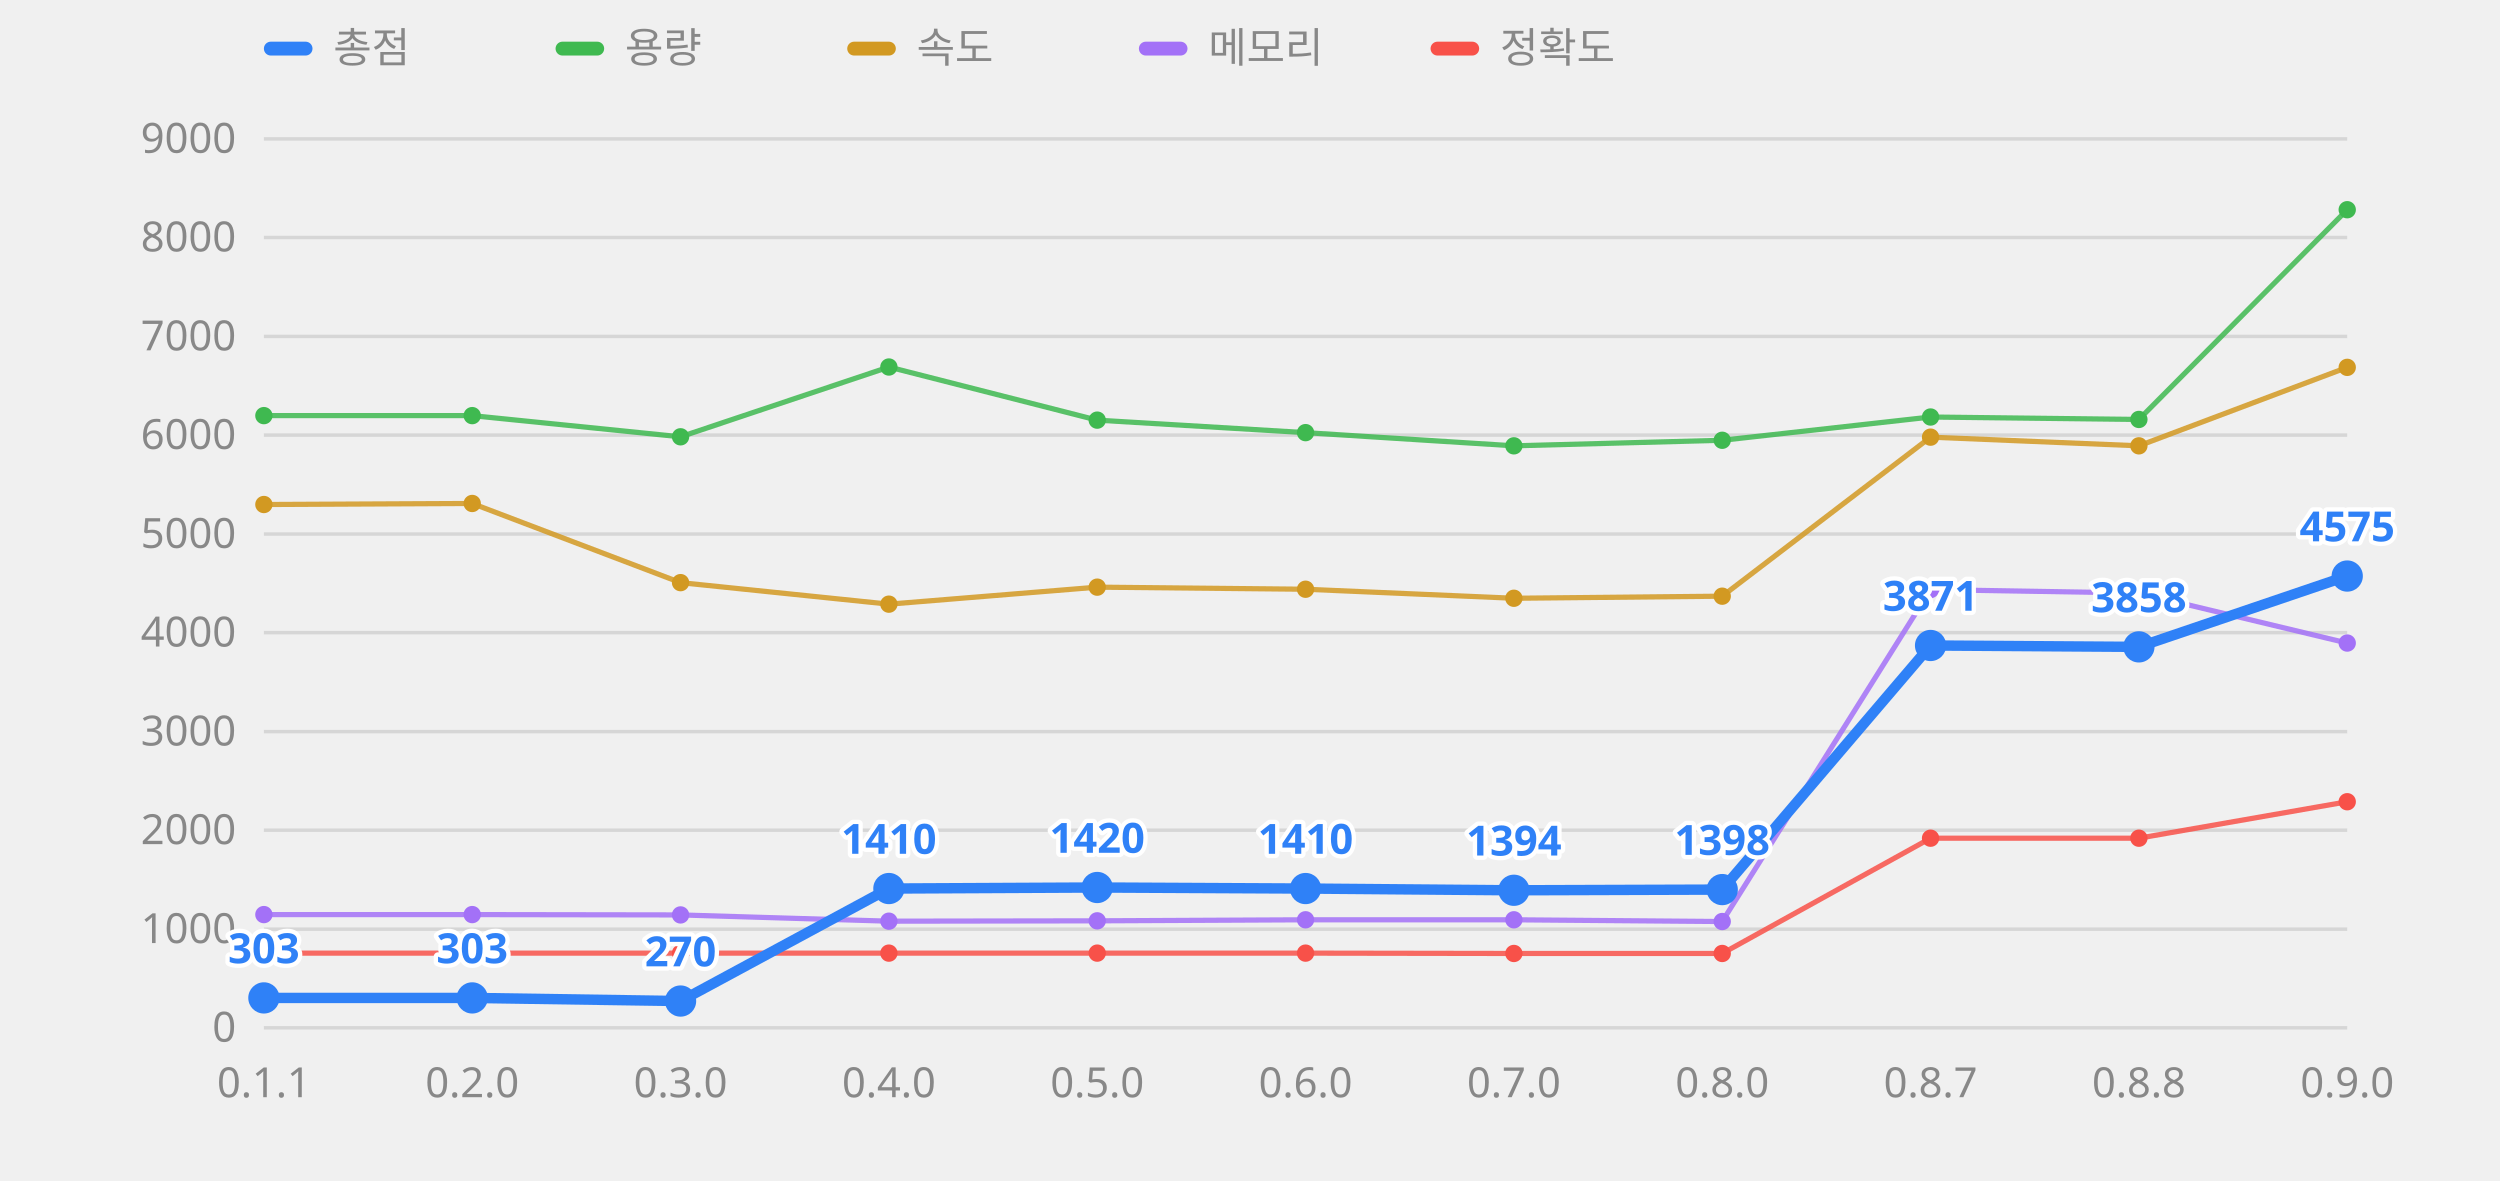
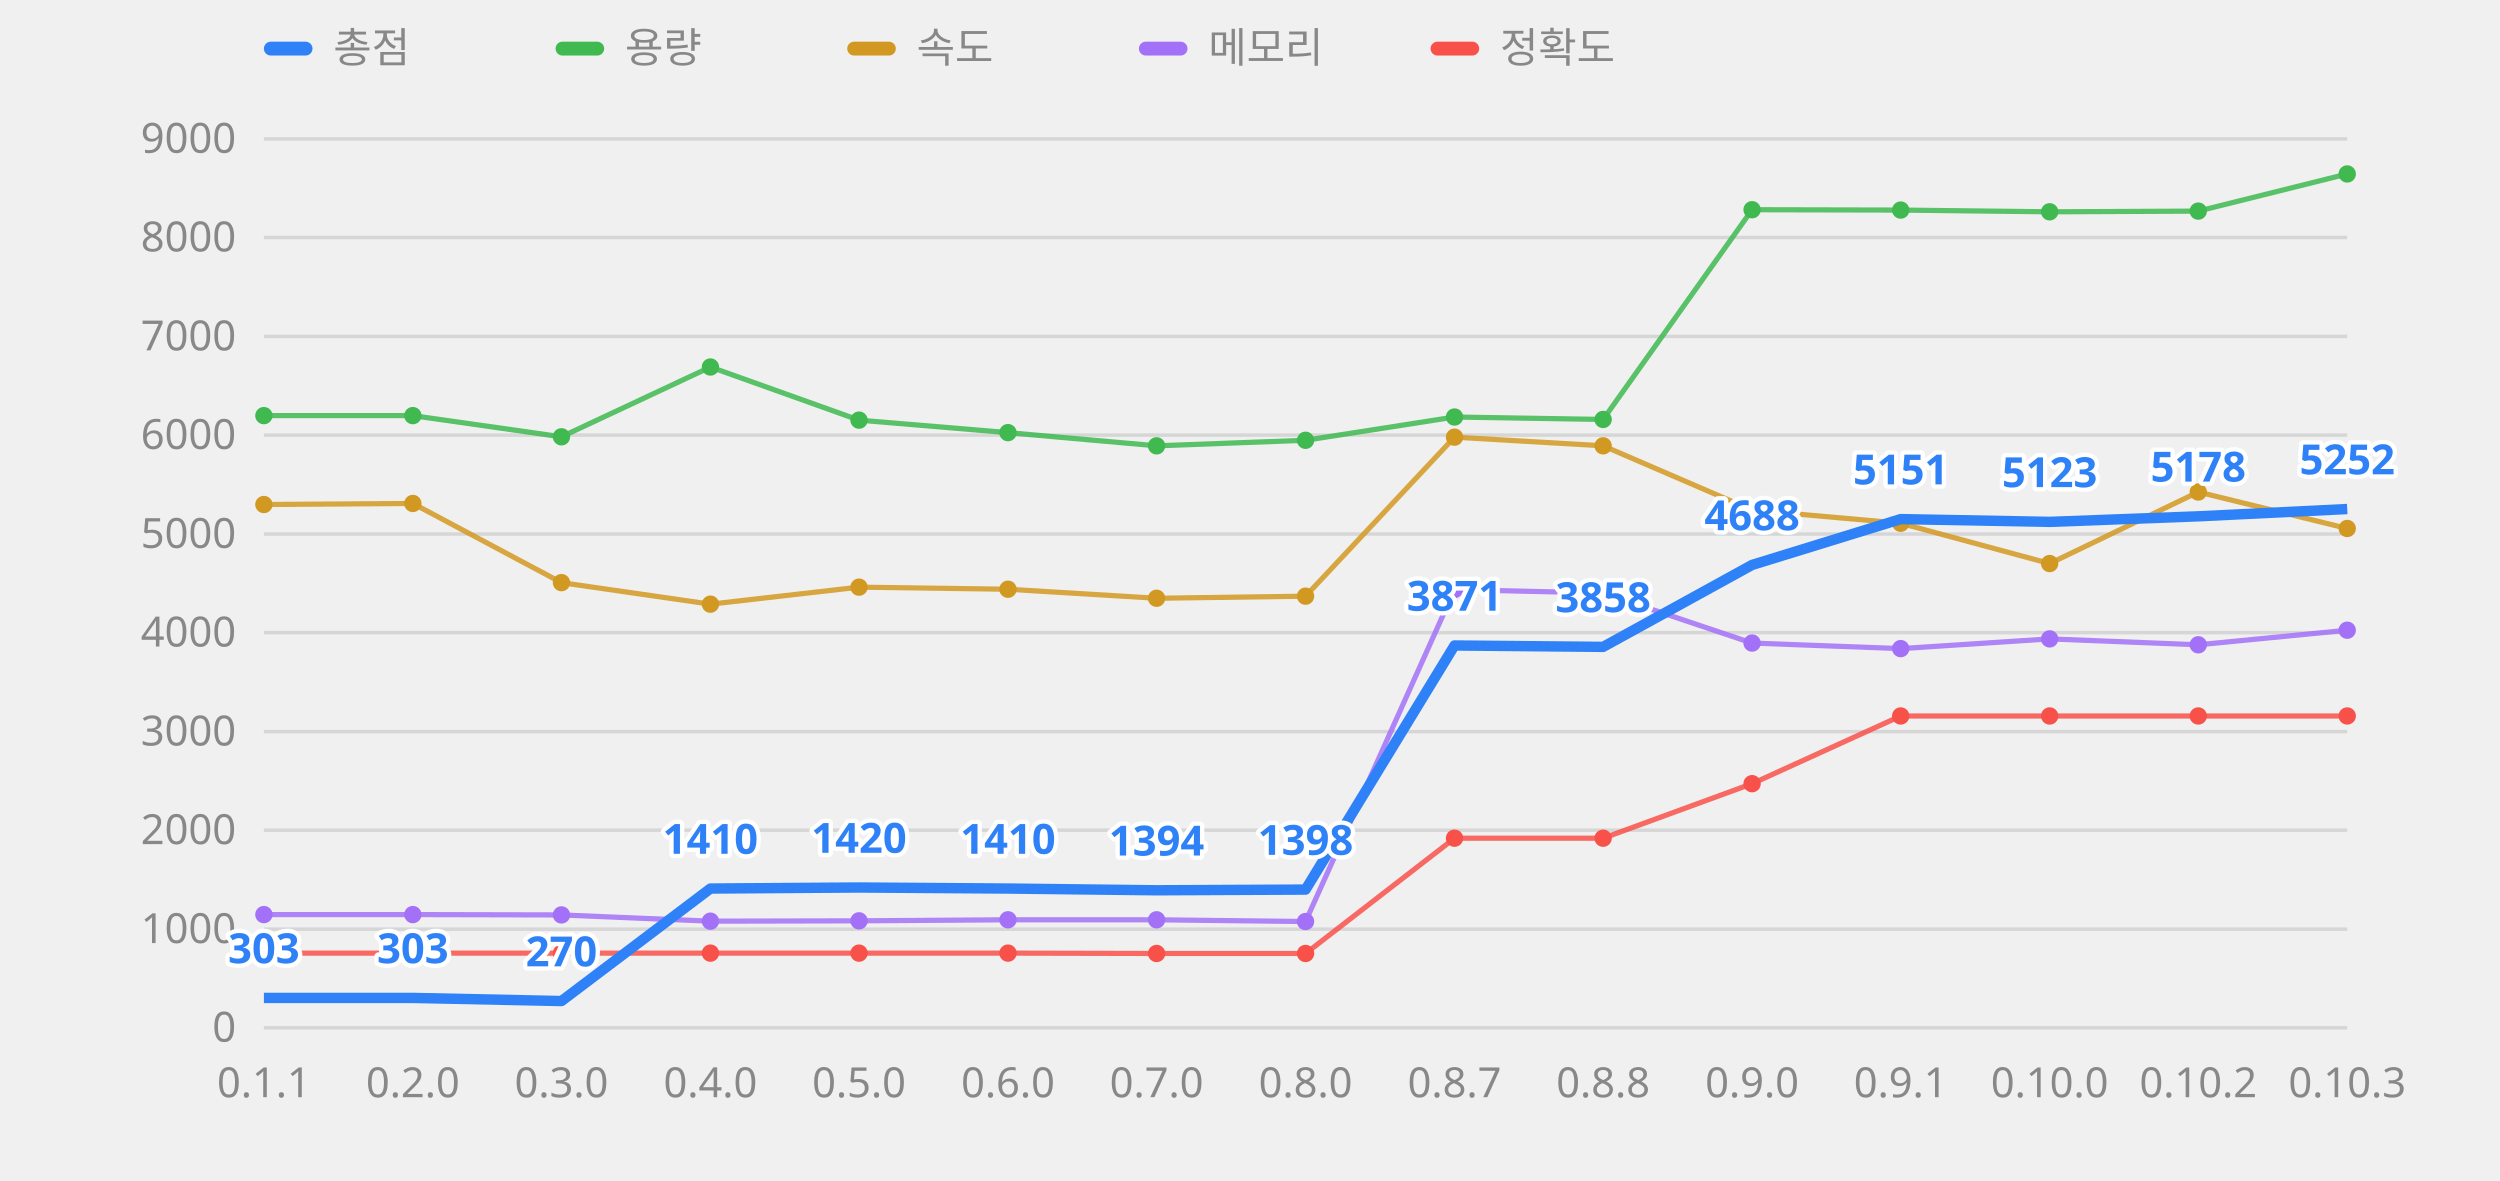
<svg xmlns="http://www.w3.org/2000/svg" viewBox="0 0 720 340" font-family="system-ui,sans-serif" font-size="12">
  <style>.h{paint-order:stroke;stroke:#fff;stroke-width:2.5px;stroke-linejoin:round}@media(prefers-color-scheme:dark){.h{stroke:#0d1117}}</style>
  <line x1="76" y1="296.0" x2="676" y2="296.0" stroke="#888" stroke-opacity=".25" />
  <text x="68" y="300.0" text-anchor="end" fill="#888">0</text>
  <line x1="76" y1="267.6" x2="676" y2="267.6" stroke="#888" stroke-opacity=".25" />
  <text x="68" y="271.6" text-anchor="end" fill="#888">1000</text>
  <line x1="76" y1="239.1" x2="676" y2="239.1" stroke="#888" stroke-opacity=".25" />
  <text x="68" y="243.1" text-anchor="end" fill="#888">2000</text>
  <line x1="76" y1="210.7" x2="676" y2="210.7" stroke="#888" stroke-opacity=".25" />
  <text x="68" y="214.7" text-anchor="end" fill="#888">3000</text>
  <line x1="76" y1="182.2" x2="676" y2="182.2" stroke="#888" stroke-opacity=".25" />
  <text x="68" y="186.2" text-anchor="end" fill="#888">4000</text>
  <line x1="76" y1="153.8" x2="676" y2="153.8" stroke="#888" stroke-opacity=".25" />
  <text x="68" y="157.8" text-anchor="end" fill="#888">5000</text>
  <line x1="76" y1="125.3" x2="676" y2="125.3" stroke="#888" stroke-opacity=".25" />
  <text x="68" y="129.3" text-anchor="end" fill="#888">6000</text>
  <line x1="76" y1="96.9" x2="676" y2="96.9" stroke="#888" stroke-opacity=".25" />
  <text x="68" y="100.9" text-anchor="end" fill="#888">7000</text>
  <line x1="76" y1="68.4" x2="676" y2="68.4" stroke="#888" stroke-opacity=".25" />
  <text x="68" y="72.4" text-anchor="end" fill="#888">8000</text>
  <line x1="76" y1="40.0" x2="676" y2="40.0" stroke="#888" stroke-opacity=".25" />
  <text x="68" y="44.0" text-anchor="end" fill="#888">9000</text>
-   <polyline points="76.0,119.7 136.0,119.7 196.0,125.8 256.0,105.7 316.0,121.0 376.0,124.6 436.0,128.4 496.0,126.8 556.0,120.1 616.0,120.8 676.0,60.4" fill="none" stroke="#3fb950" stroke-width="1.5" stroke-opacity=".85" stroke-linejoin="round" />
+   <polyline points="76.0,119.7 118.9,119.7 161.7,125.8 204.6,105.7 247.4,121.0 290.3,124.6 333.1,128.4 376.0,126.8 418.9,120.1 461.7,120.8 504.6,60.4 547.4,60.5 590.3,61.0 633.1,60.8 676.0,50.1" fill="none" stroke="#3fb950" stroke-width="1.5" stroke-opacity=".85" stroke-linejoin="round" />
  <circle cx="76.0" cy="119.7" r="2.5" fill="#3fb950" />
-   <circle cx="136.0" cy="119.7" r="2.5" fill="#3fb950" />
-   <circle cx="196.0" cy="125.8" r="2.5" fill="#3fb950" />
-   <circle cx="256.0" cy="105.7" r="2.5" fill="#3fb950" />
-   <circle cx="316.0" cy="121.0" r="2.5" fill="#3fb950" />
-   <circle cx="376.0" cy="124.6" r="2.5" fill="#3fb950" />
-   <circle cx="436.0" cy="128.4" r="2.5" fill="#3fb950" />
-   <circle cx="496.0" cy="126.8" r="2.5" fill="#3fb950" />
-   <circle cx="556.0" cy="120.1" r="2.5" fill="#3fb950" />
-   <circle cx="616.0" cy="120.8" r="2.5" fill="#3fb950" />
-   <circle cx="676.0" cy="60.4" r="2.5" fill="#3fb950" />
-   <polyline points="76.0,145.3 136.0,145.0 196.0,167.8 256.0,174.0 316.0,169.1 376.0,169.7 436.0,172.3 496.0,171.7 556.0,125.9 616.0,128.4 676.0,105.8" fill="none" stroke="#d29922" stroke-width="1.5" stroke-opacity=".85" stroke-linejoin="round" />
+   <circle cx="118.9" cy="119.7" r="2.5" fill="#3fb950" />
+   <circle cx="161.7" cy="125.8" r="2.5" fill="#3fb950" />
+   <circle cx="204.6" cy="105.7" r="2.5" fill="#3fb950" />
+   <circle cx="247.4" cy="121.0" r="2.5" fill="#3fb950" />
+   <circle cx="290.3" cy="124.6" r="2.5" fill="#3fb950" />
+   <circle cx="333.1" cy="128.4" r="2.5" fill="#3fb950" />
+   <circle cx="376.0" cy="126.8" r="2.5" fill="#3fb950" />
+   <circle cx="418.9" cy="120.1" r="2.5" fill="#3fb950" />
+   <circle cx="461.7" cy="120.8" r="2.5" fill="#3fb950" />
+   <circle cx="504.6" cy="60.4" r="2.5" fill="#3fb950" />
+   <circle cx="547.4" cy="60.5" r="2.5" fill="#3fb950" />
+   <circle cx="590.3" cy="61.0" r="2.5" fill="#3fb950" />
+   <circle cx="633.1" cy="60.8" r="2.5" fill="#3fb950" />
+   <circle cx="676.0" cy="50.1" r="2.5" fill="#3fb950" />
+   <polyline points="76.0,145.3 118.9,145.0 161.7,167.8 204.6,174.0 247.4,169.1 290.3,169.7 333.1,172.3 376.0,171.7 418.9,125.9 461.7,128.4 504.6,146.9 547.4,150.7 590.3,162.3 633.1,141.7 676.0,152.2" fill="none" stroke="#d29922" stroke-width="1.5" stroke-opacity=".85" stroke-linejoin="round" />
  <circle cx="76.0" cy="145.3" r="2.5" fill="#d29922" />
-   <circle cx="136.0" cy="145.0" r="2.5" fill="#d29922" />
-   <circle cx="196.0" cy="167.8" r="2.5" fill="#d29922" />
-   <circle cx="256.0" cy="174.0" r="2.5" fill="#d29922" />
-   <circle cx="316.0" cy="169.1" r="2.5" fill="#d29922" />
-   <circle cx="376.0" cy="169.7" r="2.5" fill="#d29922" />
-   <circle cx="436.0" cy="172.3" r="2.5" fill="#d29922" />
-   <circle cx="496.0" cy="171.7" r="2.5" fill="#d29922" />
-   <circle cx="556.0" cy="125.9" r="2.5" fill="#d29922" />
-   <circle cx="616.0" cy="128.4" r="2.5" fill="#d29922" />
-   <circle cx="676.0" cy="105.8" r="2.5" fill="#d29922" />
-   <polyline points="76.0,263.4 136.0,263.4 196.0,263.5 256.0,265.3 316.0,265.2 376.0,264.9 436.0,264.9 496.0,265.4 556.0,169.8 616.0,170.8 676.0,185.2" fill="none" stroke="#a371f7" stroke-width="1.5" stroke-opacity=".85" stroke-linejoin="round" />
+   <circle cx="118.9" cy="145.0" r="2.5" fill="#d29922" />
+   <circle cx="161.7" cy="167.8" r="2.5" fill="#d29922" />
+   <circle cx="204.6" cy="174.0" r="2.5" fill="#d29922" />
+   <circle cx="247.4" cy="169.1" r="2.5" fill="#d29922" />
+   <circle cx="290.3" cy="169.7" r="2.5" fill="#d29922" />
+   <circle cx="333.1" cy="172.3" r="2.5" fill="#d29922" />
+   <circle cx="376.0" cy="171.7" r="2.5" fill="#d29922" />
+   <circle cx="418.9" cy="125.9" r="2.5" fill="#d29922" />
+   <circle cx="461.7" cy="128.4" r="2.5" fill="#d29922" />
+   <circle cx="504.6" cy="146.9" r="2.5" fill="#d29922" />
+   <circle cx="547.4" cy="150.7" r="2.5" fill="#d29922" />
+   <circle cx="590.3" cy="162.3" r="2.5" fill="#d29922" />
+   <circle cx="633.1" cy="141.7" r="2.5" fill="#d29922" />
+   <circle cx="676.0" cy="152.2" r="2.5" fill="#d29922" />
+   <polyline points="76.0,263.4 118.9,263.4 161.7,263.5 204.6,265.3 247.4,265.2 290.3,264.9 333.1,264.9 376.0,265.4 418.9,169.8 461.7,170.8 504.6,185.2 547.4,186.8 590.3,184.0 633.1,185.7 676.0,181.5" fill="none" stroke="#a371f7" stroke-width="1.5" stroke-opacity=".85" stroke-linejoin="round" />
  <circle cx="76.0" cy="263.4" r="2.5" fill="#a371f7" />
-   <circle cx="136.0" cy="263.4" r="2.5" fill="#a371f7" />
-   <circle cx="196.0" cy="263.5" r="2.5" fill="#a371f7" />
-   <circle cx="256.0" cy="265.3" r="2.5" fill="#a371f7" />
-   <circle cx="316.0" cy="265.2" r="2.5" fill="#a371f7" />
-   <circle cx="376.0" cy="264.9" r="2.5" fill="#a371f7" />
-   <circle cx="436.0" cy="264.9" r="2.5" fill="#a371f7" />
-   <circle cx="496.0" cy="265.4" r="2.5" fill="#a371f7" />
-   <circle cx="556.0" cy="169.8" r="2.5" fill="#a371f7" />
-   <circle cx="616.0" cy="170.8" r="2.5" fill="#a371f7" />
-   <circle cx="676.0" cy="185.2" r="2.5" fill="#a371f7" />
-   <polyline points="76.0,274.5 136.0,274.5 196.0,274.5 256.0,274.5 316.0,274.5 376.0,274.5 436.0,274.6 496.0,274.6 556.0,241.4 616.0,241.4 676.0,230.9" fill="none" stroke="#f85149" stroke-width="1.5" stroke-opacity=".85" stroke-linejoin="round" />
+   <circle cx="118.9" cy="263.4" r="2.5" fill="#a371f7" />
+   <circle cx="161.7" cy="263.5" r="2.5" fill="#a371f7" />
+   <circle cx="204.6" cy="265.3" r="2.5" fill="#a371f7" />
+   <circle cx="247.4" cy="265.2" r="2.5" fill="#a371f7" />
+   <circle cx="290.3" cy="264.9" r="2.5" fill="#a371f7" />
+   <circle cx="333.1" cy="264.9" r="2.5" fill="#a371f7" />
+   <circle cx="376.0" cy="265.4" r="2.5" fill="#a371f7" />
+   <circle cx="418.9" cy="169.8" r="2.5" fill="#a371f7" />
+   <circle cx="461.7" cy="170.8" r="2.5" fill="#a371f7" />
+   <circle cx="504.6" cy="185.2" r="2.5" fill="#a371f7" />
+   <circle cx="547.4" cy="186.8" r="2.5" fill="#a371f7" />
+   <circle cx="590.3" cy="184.0" r="2.5" fill="#a371f7" />
+   <circle cx="633.1" cy="185.7" r="2.5" fill="#a371f7" />
+   <circle cx="676.0" cy="181.5" r="2.5" fill="#a371f7" />
+   <polyline points="76.0,274.5 118.9,274.5 161.7,274.5 204.6,274.5 247.4,274.5 290.3,274.5 333.1,274.6 376.0,274.6 418.9,241.4 461.7,241.4 504.6,225.7 547.4,206.2 590.3,206.2 633.1,206.2 676.0,206.2" fill="none" stroke="#f85149" stroke-width="1.5" stroke-opacity=".85" stroke-linejoin="round" />
  <circle cx="76.0" cy="274.5" r="2.5" fill="#f85149" />
-   <circle cx="136.0" cy="274.5" r="2.5" fill="#f85149" />
-   <circle cx="196.0" cy="274.5" r="2.5" fill="#f85149" />
-   <circle cx="256.0" cy="274.5" r="2.5" fill="#f85149" />
-   <circle cx="316.0" cy="274.5" r="2.5" fill="#f85149" />
-   <circle cx="376.0" cy="274.5" r="2.5" fill="#f85149" />
-   <circle cx="436.0" cy="274.6" r="2.5" fill="#f85149" />
-   <circle cx="496.0" cy="274.6" r="2.5" fill="#f85149" />
-   <circle cx="556.0" cy="241.4" r="2.5" fill="#f85149" />
-   <circle cx="616.0" cy="241.4" r="2.5" fill="#f85149" />
-   <circle cx="676.0" cy="230.9" r="2.5" fill="#f85149" />
-   <polyline points="76.0,287.4 136.0,287.4 196.0,288.3 256.0,255.9 316.0,255.6 376.0,255.9 436.0,256.4 496.0,256.2 556.0,185.9 616.0,186.3 676.0,165.9" fill="none" stroke="#2f81f7" stroke-width="3" stroke-linejoin="round" />
-   <circle cx="76.0" cy="287.4" r="4.5" fill="#2f81f7" />
+   <circle cx="118.9" cy="274.5" r="2.5" fill="#f85149" />
+   <circle cx="161.7" cy="274.5" r="2.5" fill="#f85149" />
+   <circle cx="204.6" cy="274.5" r="2.5" fill="#f85149" />
+   <circle cx="247.4" cy="274.5" r="2.5" fill="#f85149" />
+   <circle cx="290.3" cy="274.5" r="2.5" fill="#f85149" />
+   <circle cx="333.1" cy="274.6" r="2.5" fill="#f85149" />
+   <circle cx="376.0" cy="274.6" r="2.5" fill="#f85149" />
+   <circle cx="418.9" cy="241.4" r="2.5" fill="#f85149" />
+   <circle cx="461.7" cy="241.4" r="2.5" fill="#f85149" />
+   <circle cx="504.6" cy="225.7" r="2.5" fill="#f85149" />
+   <circle cx="547.4" cy="206.2" r="2.5" fill="#f85149" />
+   <circle cx="590.3" cy="206.2" r="2.5" fill="#f85149" />
+   <circle cx="633.1" cy="206.2" r="2.5" fill="#f85149" />
+   <circle cx="676.0" cy="206.2" r="2.5" fill="#f85149" />
+   <polyline points="76.0,287.4 118.9,287.4 161.7,288.3 204.6,255.9 247.4,255.6 290.3,255.9 333.1,256.4 376.0,256.2 418.9,185.9 461.7,186.3 504.6,162.7 547.4,149.5 590.3,150.3 633.1,148.7 676.0,146.6" fill="none" stroke="#2f81f7" stroke-width="3" stroke-linejoin="round" />
  <text x="76.0" y="277.4" text-anchor="middle" fill="#2f81f7" font-weight="600" class="h">303</text>
  <text x="76.0" y="316" text-anchor="middle" fill="#888">0.1.1</text>
-   <circle cx="136.0" cy="287.4" r="4.5" fill="#2f81f7" />
-   <text x="136.0" y="277.4" text-anchor="middle" fill="#2f81f7" font-weight="600" class="h">303</text>
-   <text x="136.0" y="316" text-anchor="middle" fill="#888">0.2.0</text>
-   <circle cx="196.0" cy="288.3" r="4.5" fill="#2f81f7" />
-   <text x="196.0" y="278.3" text-anchor="middle" fill="#2f81f7" font-weight="600" class="h">270</text>
-   <text x="196.0" y="316" text-anchor="middle" fill="#888">0.3.0</text>
-   <circle cx="256.0" cy="255.9" r="4.5" fill="#2f81f7" />
-   <text x="256.0" y="245.9" text-anchor="middle" fill="#2f81f7" font-weight="600" class="h">1410</text>
-   <text x="256.0" y="316" text-anchor="middle" fill="#888">0.4.0</text>
-   <circle cx="316.0" cy="255.6" r="4.5" fill="#2f81f7" />
-   <text x="316.0" y="245.6" text-anchor="middle" fill="#2f81f7" font-weight="600" class="h">1420</text>
-   <text x="316.0" y="316" text-anchor="middle" fill="#888">0.5.0</text>
-   <circle cx="376.0" cy="255.9" r="4.5" fill="#2f81f7" />
-   <text x="376.0" y="245.9" text-anchor="middle" fill="#2f81f7" font-weight="600" class="h">1410</text>
-   <text x="376.0" y="316" text-anchor="middle" fill="#888">0.6.0</text>
-   <circle cx="436.0" cy="256.4" r="4.5" fill="#2f81f7" />
-   <text x="436.0" y="246.4" text-anchor="middle" fill="#2f81f7" font-weight="600" class="h">1394</text>
-   <text x="436.0" y="316" text-anchor="middle" fill="#888">0.7.0</text>
-   <circle cx="496.0" cy="256.2" r="4.5" fill="#2f81f7" />
-   <text x="496.0" y="246.2" text-anchor="middle" fill="#2f81f7" font-weight="600" class="h">1398</text>
-   <text x="496.0" y="316" text-anchor="middle" fill="#888">0.8.0</text>
-   <circle cx="556.0" cy="185.9" r="4.5" fill="#2f81f7" />
-   <text x="556.0" y="175.9" text-anchor="middle" fill="#2f81f7" font-weight="600" class="h">3871</text>
-   <text x="556.0" y="316" text-anchor="middle" fill="#888">0.8.7</text>
-   <circle cx="616.0" cy="186.3" r="4.5" fill="#2f81f7" />
-   <text x="616.0" y="176.3" text-anchor="middle" fill="#2f81f7" font-weight="600" class="h">3858</text>
-   <text x="616.0" y="316" text-anchor="middle" fill="#888">0.8.8</text>
-   <circle cx="676.0" cy="165.9" r="4.5" fill="#2f81f7" />
-   <text x="676.0" y="155.9" text-anchor="middle" fill="#2f81f7" font-weight="600" class="h">4575</text>
-   <text x="676.0" y="316" text-anchor="middle" fill="#888">0.9.0</text>
+   <text x="118.9" y="277.4" text-anchor="middle" fill="#2f81f7" font-weight="600" class="h">303</text>
+   <text x="118.9" y="316" text-anchor="middle" fill="#888">0.2.0</text>
+   <text x="161.7" y="278.3" text-anchor="middle" fill="#2f81f7" font-weight="600" class="h">270</text>
+   <text x="161.7" y="316" text-anchor="middle" fill="#888">0.3.0</text>
+   <text x="204.6" y="245.9" text-anchor="middle" fill="#2f81f7" font-weight="600" class="h">1410</text>
+   <text x="204.6" y="316" text-anchor="middle" fill="#888">0.4.0</text>
+   <text x="247.4" y="245.6" text-anchor="middle" fill="#2f81f7" font-weight="600" class="h">1420</text>
+   <text x="247.4" y="316" text-anchor="middle" fill="#888">0.5.0</text>
+   <text x="290.3" y="245.9" text-anchor="middle" fill="#2f81f7" font-weight="600" class="h">1410</text>
+   <text x="290.3" y="316" text-anchor="middle" fill="#888">0.6.0</text>
+   <text x="333.1" y="246.4" text-anchor="middle" fill="#2f81f7" font-weight="600" class="h">1394</text>
+   <text x="333.1" y="316" text-anchor="middle" fill="#888">0.7.0</text>
+   <text x="376.0" y="246.2" text-anchor="middle" fill="#2f81f7" font-weight="600" class="h">1398</text>
+   <text x="376.0" y="316" text-anchor="middle" fill="#888">0.8.0</text>
+   <text x="418.9" y="175.9" text-anchor="middle" fill="#2f81f7" font-weight="600" class="h">3871</text>
+   <text x="418.9" y="316" text-anchor="middle" fill="#888">0.8.7</text>
+   <text x="461.7" y="176.3" text-anchor="middle" fill="#2f81f7" font-weight="600" class="h">3858</text>
+   <text x="461.7" y="316" text-anchor="middle" fill="#888">0.8.8</text>
+   <text x="504.6" y="152.7" text-anchor="middle" fill="#2f81f7" font-weight="600" class="h">4688</text>
+   <text x="504.6" y="316" text-anchor="middle" fill="#888">0.9.0</text>
+   <text x="547.4" y="139.5" text-anchor="middle" fill="#2f81f7" font-weight="600" class="h">5151</text>
+   <text x="547.4" y="316" text-anchor="middle" fill="#888">0.9.1</text>
+   <text x="590.3" y="140.3" text-anchor="middle" fill="#2f81f7" font-weight="600" class="h">5123</text>
+   <text x="590.3" y="316" text-anchor="middle" fill="#888">0.10.0</text>
+   <text x="633.1" y="138.7" text-anchor="middle" fill="#2f81f7" font-weight="600" class="h">5178</text>
+   <text x="633.1" y="316" text-anchor="middle" fill="#888">0.10.2</text>
+   <text x="676.0" y="136.6" text-anchor="middle" fill="#2f81f7" font-weight="600" class="h">5252</text>
+   <text x="676.0" y="316" text-anchor="middle" fill="#888">0.10.3</text>
  <rect x="76" y="12" width="14" height="4" rx="2" fill="#2f81f7" />
  <text x="96" y="18" fill="#888">총점</text>
  <rect x="160" y="12" width="14" height="4" rx="2" fill="#3fb950" />
  <text x="180" y="18" fill="#888">용량</text>
  <rect x="244" y="12" width="14" height="4" rx="2" fill="#d29922" />
  <text x="264" y="18" fill="#888">속도</text>
  <rect x="328" y="12" width="14" height="4" rx="2" fill="#a371f7" />
  <text x="348" y="18" fill="#888">메모리</text>
  <rect x="412" y="12" width="14" height="4" rx="2" fill="#f85149" />
  <text x="432" y="18" fill="#888">정확도</text>
</svg>
